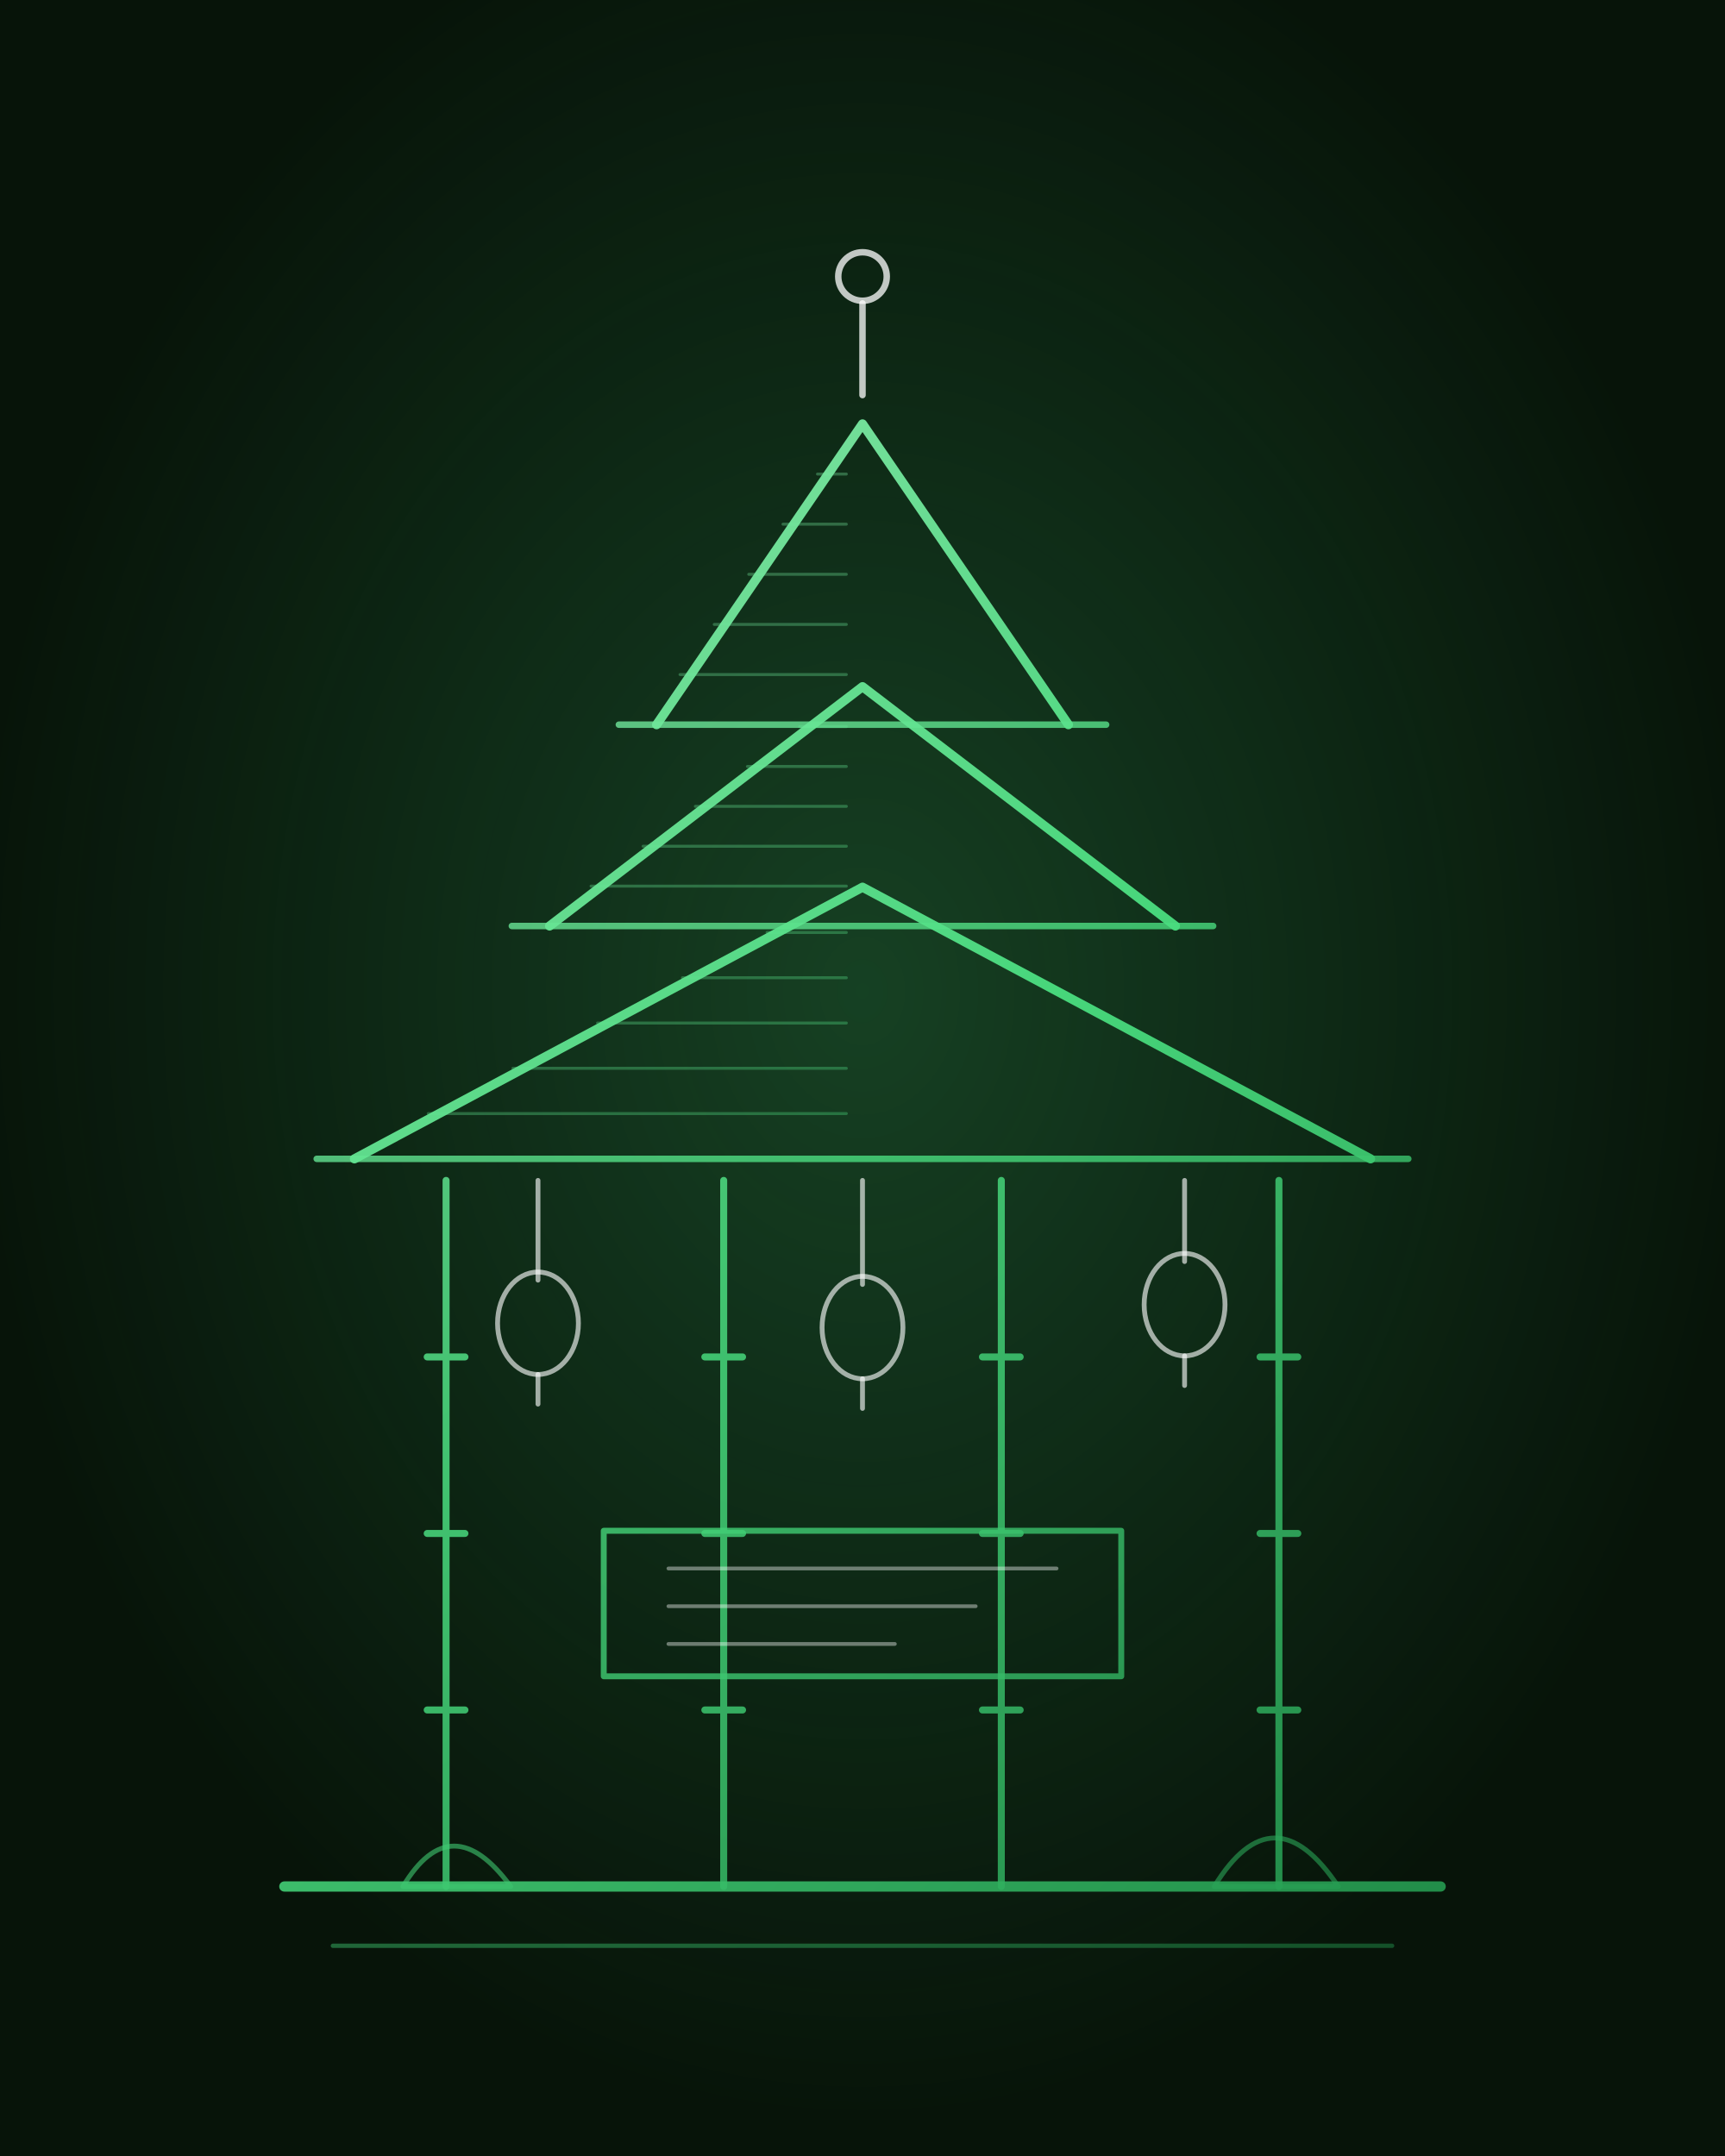
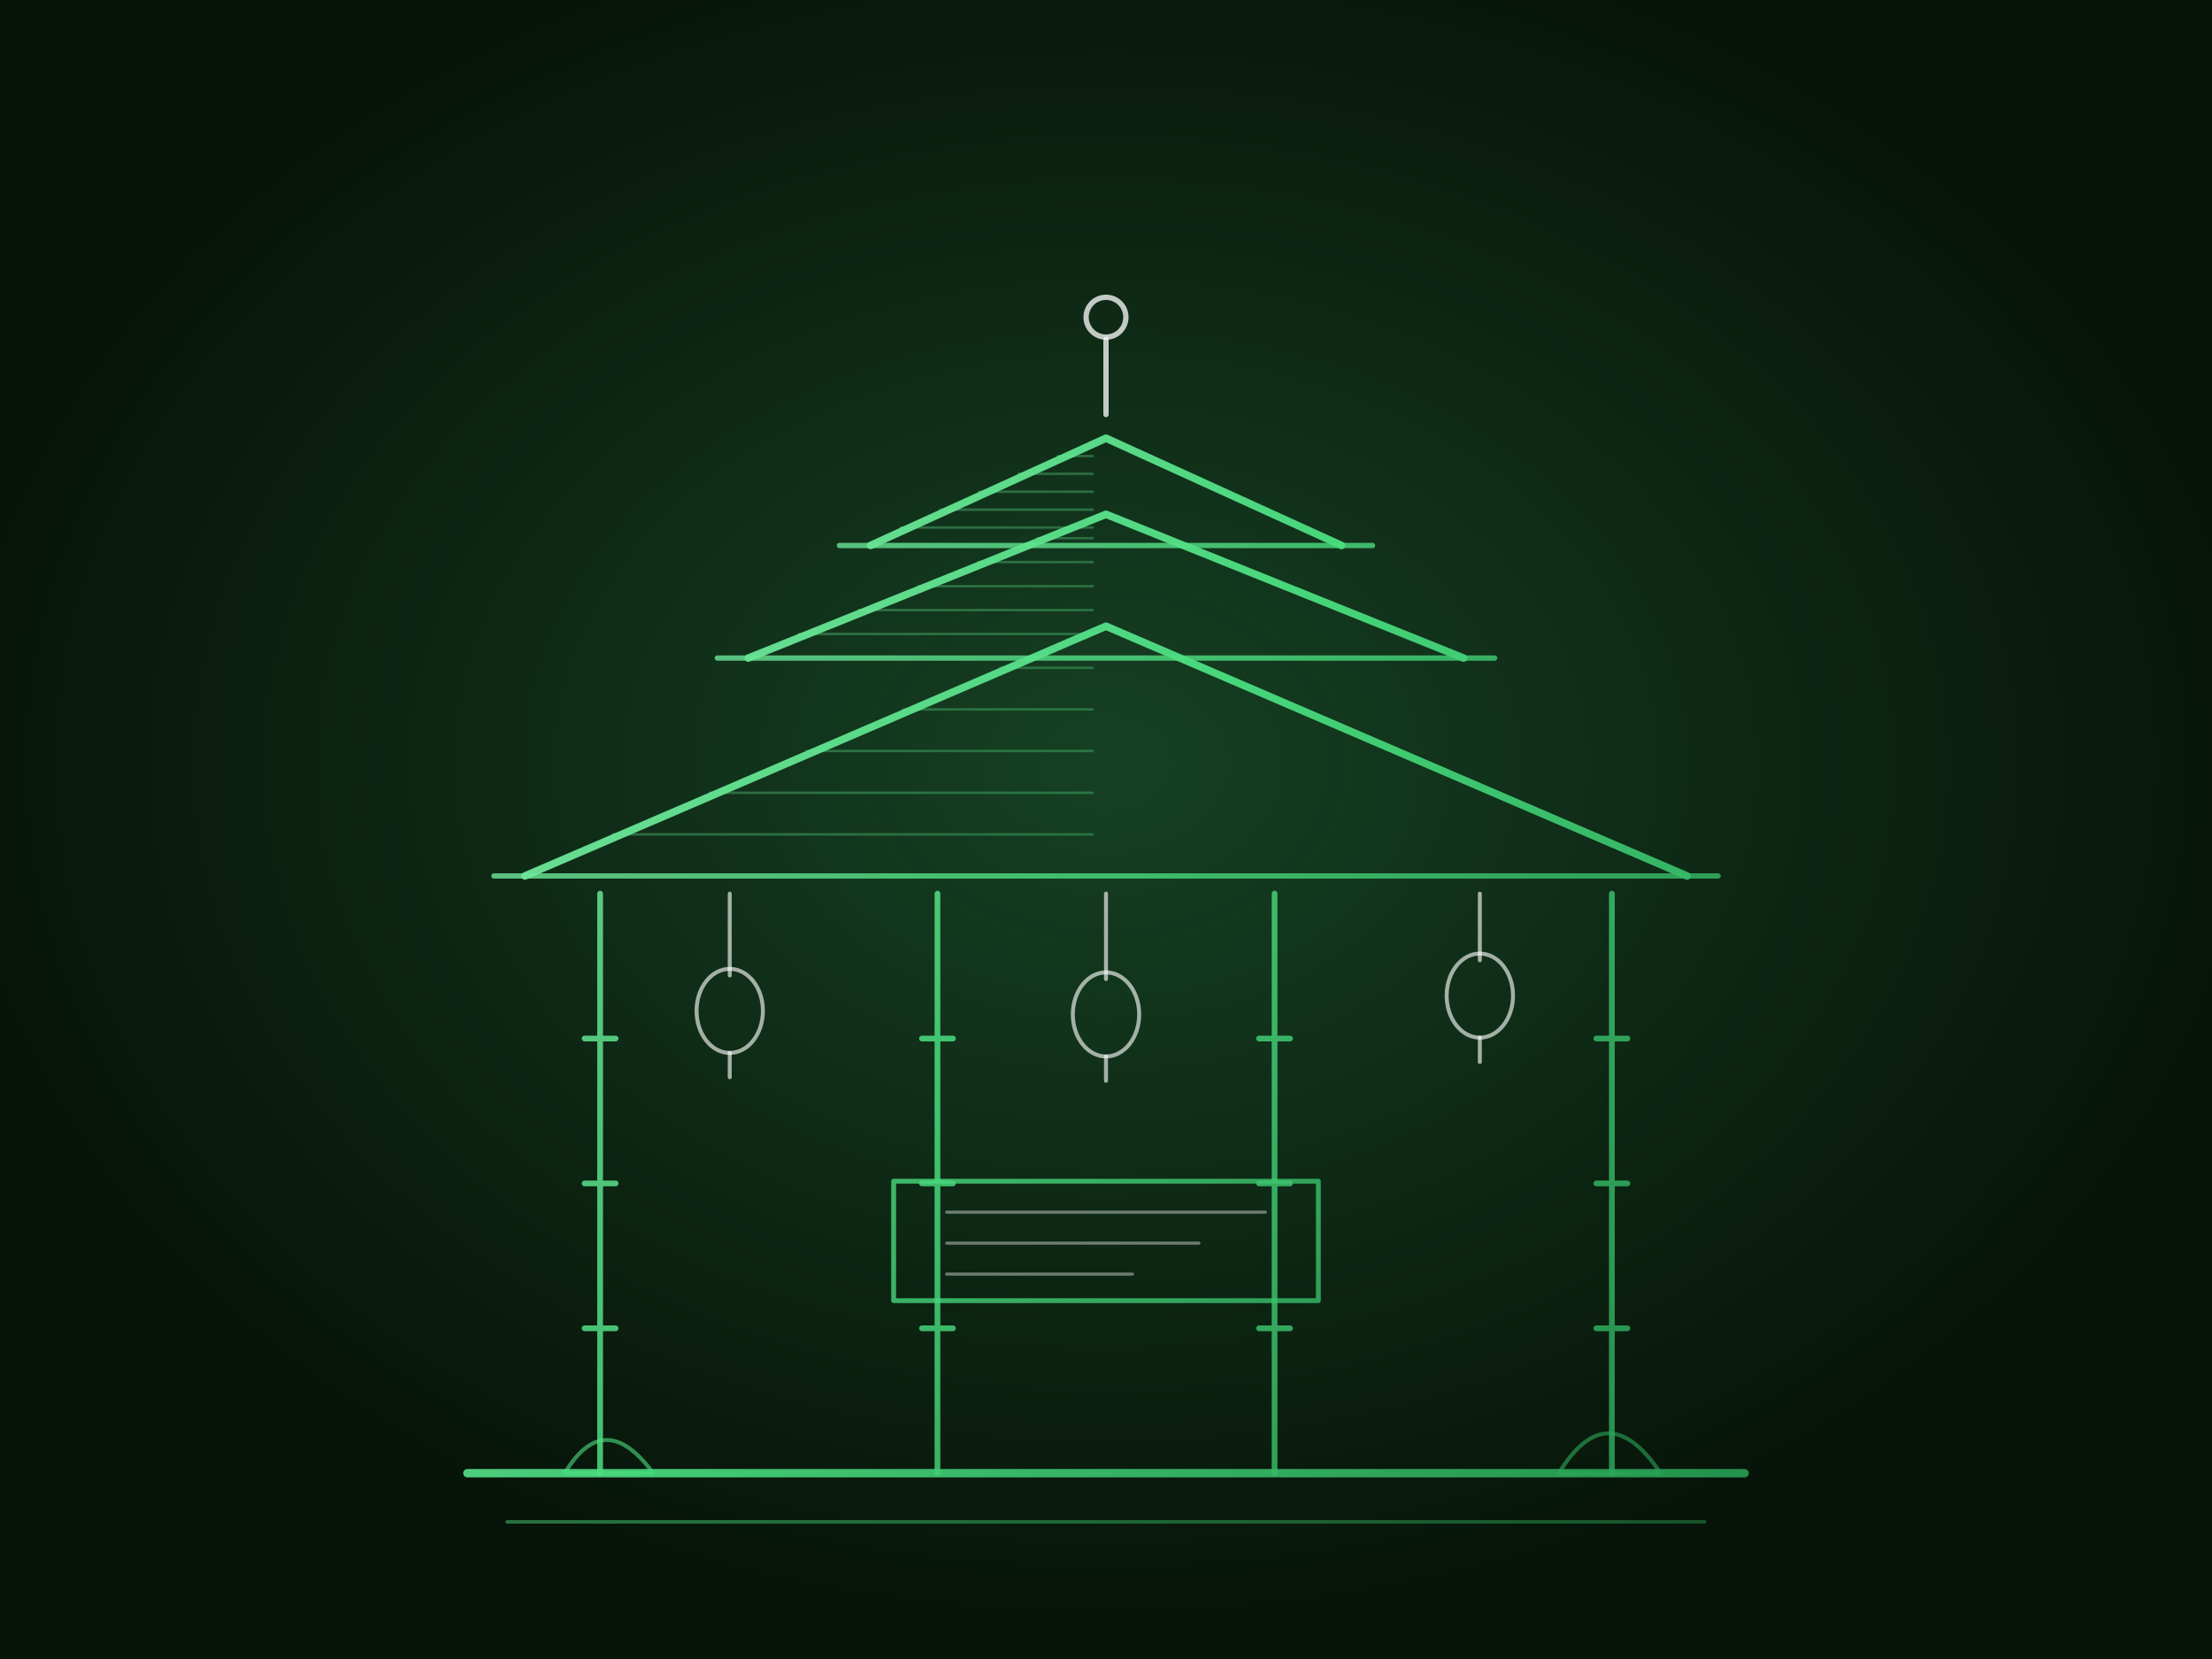
- <svg xmlns="http://www.w3.org/2000/svg" viewBox="0 0 640 800" width="640" height="800" fill="none" stroke-linejoin="round" stroke-linecap="round">
+ <svg xmlns="http://www.w3.org/2000/svg" viewBox="0 0 1000 750" width="1000" height="750" fill="none" stroke-linejoin="round" stroke-linecap="round">
  <defs>
-     <linearGradient id="k" gradientUnits="userSpaceOnUse" x1="0" y1="0" x2="640" y2="800">
+     <linearGradient id="k" gradientUnits="userSpaceOnUse" x1="0" y1="0" x2="1000" y2="750">
      <stop offset="0%" stop-color="#bbf7d0" />
      <stop offset="52%" stop-color="#4ade80" />
      <stop offset="100%" stop-color="#15803d" />
    </linearGradient>
    <radialGradient id="halo" cx="50%" cy="46%" r="52%">
      <stop offset="0%" stop-color="#4ade80" stop-opacity="0.22" />
      <stop offset="100%" stop-color="#4ade80" stop-opacity="0" />
    </radialGradient>
  </defs>
-   <rect width="640" height="800" fill="#071409" />
-   <rect width="640" height="800" fill="url(#halo)" />
-   <g stroke="url(#k)" stroke-width="3.4" stroke-opacity="0.95">
-     <path d="M131.5 430 L320 329.2 L508.5 430" />
-     <path d="M158.9 413.2 L314 413.2 M190.3 396.4 L314 396.4 M221.7 379.6 L314 379.6 M253.2 362.8 L314 362.8 M284.6 346 L314 346" stroke-opacity=".34" stroke-width="1.1" />
-     <path d="M203.9 343.6 L320 254.8 L436.1 343.6" />
-     <path d="M219.3 328.8 L314 328.8 M238.6 314 L314 314 M258 299.2 L314 299.2 M277.3 284.4 L314 284.4 M296.7 269.6 L314 269.6" stroke-opacity=".34" stroke-width="1.1" />
-     <path d="M243.6 268.9 L320 157.3 L396.4 268.9" />
-     <path d="M252.3 250.3 L314 250.3 M265 231.7 L314 231.7 M277.8 213.1 L314 213.1 M290.5 194.5 L314 194.5 M303.3 175.9 L314 175.9" stroke-opacity=".34" stroke-width="1.1" />
-   </g>
-   <g stroke="url(#k)" stroke-width="2.4" stroke-opacity="0.8">
-     <path d="M117.5 430 L522.5 430" />
-     <path d="M189.9 343.6 L450.1 343.6" />
-     <path d="M229.6 268.9 L410.4 268.9" />
-   </g>
-   <g stroke="#ffffff" stroke-width="2.4" stroke-opacity="0.75">
-     <path d="M320 146.6 L320 112.6" />
-     <circle cx="320" cy="102.6" r="9" />
-   </g>
-   <g stroke="url(#k)" stroke-width="2.6" stroke-opacity="0.85">
-     <path d="M165.5 438 L165.5 700 M158.5 503.5 L172.5 503.5 M158.5 569 L172.5 569 M158.5 634.5 L172.5 634.5 M268.5 438 L268.5 700 M261.5 503.5 L275.5 503.5 M261.5 569 L275.5 569 M261.5 634.5 L275.5 634.5 M371.5 438 L371.5 700 M364.5 503.5 L378.5 503.5 M364.5 569 L378.5 569 M364.5 634.5 L378.5 634.5 M474.5 438 L474.5 700 M467.5 503.5 L481.5 503.5 M467.5 569 L481.5 569 M467.5 634.5 L481.5 634.5" />
-   </g>
-   <g stroke="url(#k)" stroke-width="3.8" stroke-opacity="0.9">
-     <path d="M105.5 700 L534.5 700" />
-   </g>
-   <g stroke="url(#k)" stroke-width="1.6" stroke-opacity="0.45">
-     <path d="M123.5 722 L516.5 722" />
-   </g>
-   <g stroke="#ffffff" stroke-width="1.8" stroke-opacity="0.62">
-     <path d="M199.6 438 L199.6 475" />
-     <ellipse cx="199.6" cy="491" rx="15" ry="19" />
-     <path d="M199.6 510 L199.6 521" />
-     <path d="M320 438 L320 476.6" />
-     <ellipse cx="320" cy="492.6" rx="15" ry="19" />
-     <path d="M320 511.6 L320 522.6" />
-     <path d="M439.5 438 L439.5 468.1" />
-     <ellipse cx="439.5" cy="484.1" rx="15" ry="19" />
-     <path d="M439.5 503.1 L439.5 514.1" />
-   </g>
-   <g stroke="url(#k)" stroke-width="2.2" stroke-opacity="0.8">
-     <path d="M224 568 L224 622 L416 622 L416 568 Z" />
-   </g>
-   <g stroke="#ffffff" stroke-width="1.4" stroke-opacity="0.4">
-     <path d="M248 582 L392 582 M248 596 L362 596 M248 610 L332 610" />
-   </g>
-   <g stroke="url(#k)" stroke-width="1.8" stroke-opacity="0.6">
-     <path d="M149.5 700 q18 -30 40 0 Z" />
-     <path d="M450.5 700 q22 -36 46 0 Z" />
+   <rect width="1000" height="750" fill="#071409" />
+   <rect width="1000" height="750" fill="url(#halo)" />
+   <g transform="translate(0 -34)">
+     <g stroke="url(#k)" stroke-width="3.4" stroke-opacity="0.95">
+       <path d="M237.3 430 L500 317.1 L762.7 430" />
+       <path d="M277.1 411.2 L494 411.2 M320.9 392.4 L494 392.4 M364.7 373.5 L494 373.5 M408.4 354.7 L494 354.7 M452.2 335.9 L494 335.9" stroke-opacity=".34" stroke-width="1.1" />
+       <path d="M338.3 331.5 L500 266.5 L661.7 331.5" />
+       <path d="M361.2 320.6 L494 320.6 M388.2 309.8 L494 309.8 M415.1 299 L494 299 M442.1 288.1 L494 288.1 M469 277.3 L494 277.3" stroke-opacity=".34" stroke-width="1.1" />
+       <path d="M393.5 280.6 L500 232.1 L606.5 280.6" />
+       <path d="M407.2 272.5 L494 272.5 M425 264.4 L494 264.4 M442.7 256.3 L494 256.3 M460.5 248.2 L494 248.2 M478.2 240.2 L494 240.2" stroke-opacity=".34" stroke-width="1.1" />
+     </g>
+     <g stroke="url(#k)" stroke-width="2.4" stroke-opacity="0.8">
+       <path d="M223.3 430 L776.7 430" />
+       <path d="M324.3 331.5 L675.7 331.5" />
+       <path d="M379.5 280.6 L620.5 280.6" />
+     </g>
+     <g stroke="#ffffff" stroke-width="2.4" stroke-opacity="0.75">
+       <path d="M500 221.4 L500 187.4" />
+       <circle cx="500" cy="177.4" r="9" />
+     </g>
+     <g stroke="url(#k)" stroke-width="2.6" stroke-opacity="0.85">
+       <path d="M271.3 438 L271.3 700 M264.3 503.5 L278.3 503.5 M264.3 569 L278.3 569 M264.3 634.5 L278.3 634.5 M423.8 438 L423.8 700 M416.8 503.5 L430.8 503.5 M416.8 569 L430.8 569 M416.8 634.5 L430.8 634.5 M576.2 438 L576.2 700 M569.2 503.5 L583.2 503.5 M569.2 569 L583.2 569 M569.2 634.5 L583.2 634.5 M728.7 438 L728.7 700 M721.7 503.5 L735.7 503.5 M721.7 569 L735.7 569 M721.7 634.5 L735.7 634.5" />
+     </g>
+     <g stroke="url(#k)" stroke-width="3.8" stroke-opacity="0.9">
+       <path d="M211.3 700 L788.7 700" />
+     </g>
+     <g stroke="url(#k)" stroke-width="1.6" stroke-opacity="0.45">
+       <path d="M229.3 722 L770.7 722" />
+     </g>
+     <g stroke="#ffffff" stroke-width="1.8" stroke-opacity="0.62">
+       <path d="M329.9 438 L329.9 475" />
+       <ellipse cx="329.9" cy="491" rx="15" ry="19" />
+       <path d="M329.9 510 L329.9 521" />
+       <path d="M500 438 L500 476.6" />
+       <ellipse cx="500" cy="492.6" rx="15" ry="19" />
+       <path d="M500 511.6 L500 522.6" />
+       <path d="M669 438 L669 468.1" />
+       <ellipse cx="669" cy="484.1" rx="15" ry="19" />
+       <path d="M669 503.1 L669 514.1" />
+     </g>
+     <g stroke="url(#k)" stroke-width="2.2" stroke-opacity="0.8">
+       <path d="M404 568 L404 622 L596 622 L596 568 Z" />
+     </g>
+     <g stroke="#ffffff" stroke-width="1.4" stroke-opacity="0.4">
+       <path d="M428 582 L572 582 M428 596 L542 596 M428 610 L512 610" />
+     </g>
+     <g stroke="url(#k)" stroke-width="1.8" stroke-opacity="0.6">
+       <path d="M255.3 700 q18 -30 40 0 Z" />
+       <path d="M704.7 700 q22 -36 46 0 Z" />
+     </g>
  </g>
</svg>
